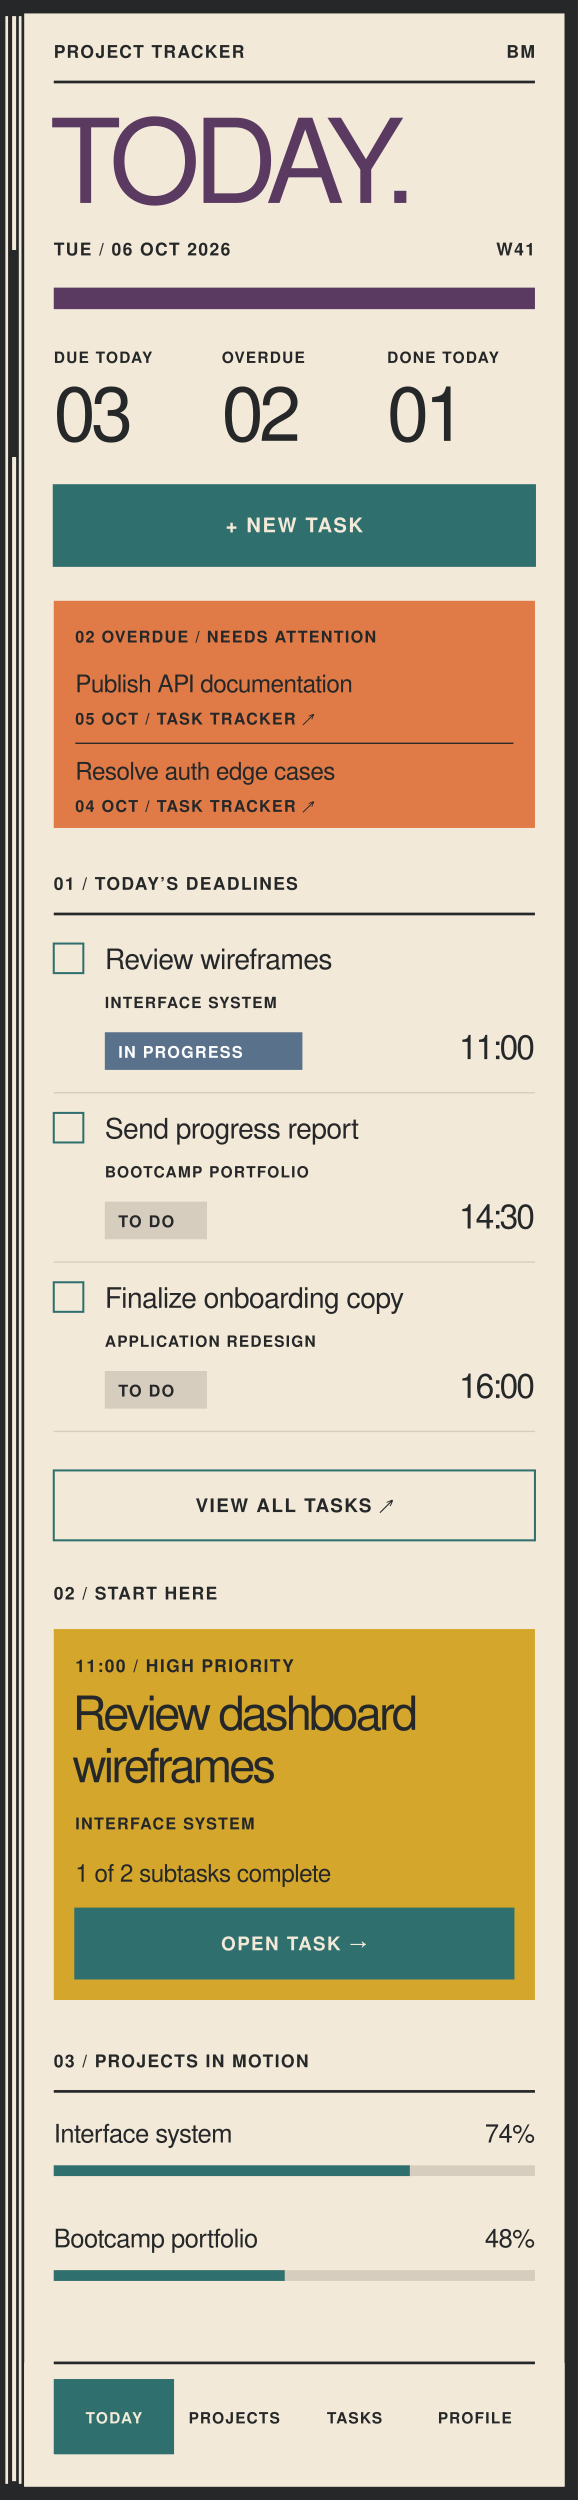
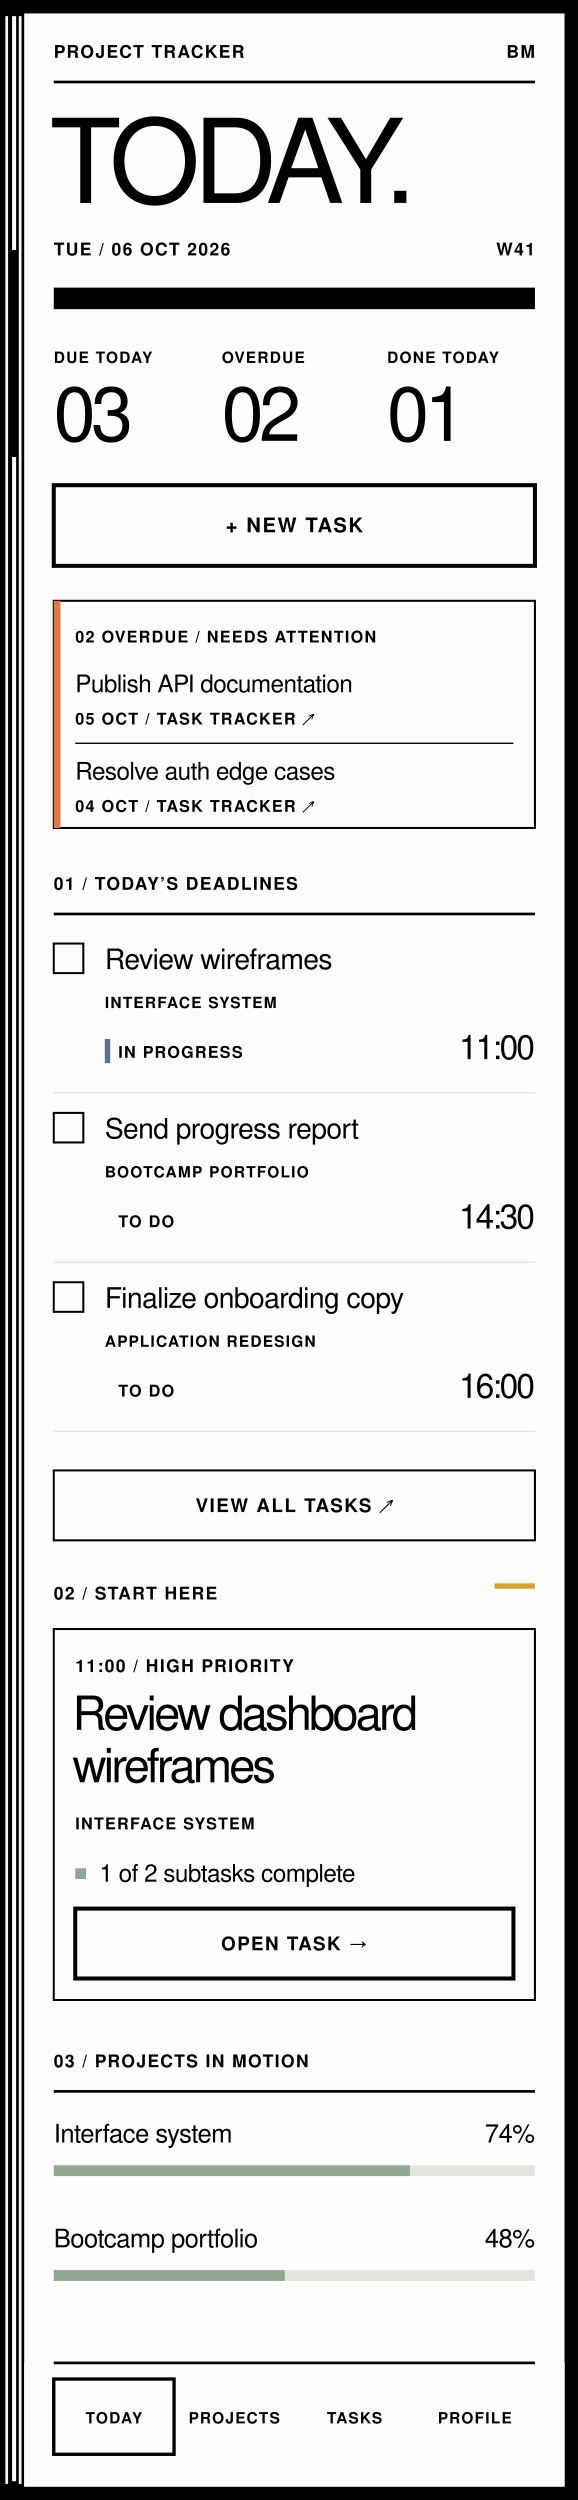
<svg xmlns="http://www.w3.org/2000/svg" width="430" height="1860" viewBox="0 0 430 1860" role="img" aria-labelledby="title desc">
-   <style>text{font-family:"Helvetica Neue",Helvetica,Arial,sans-serif;fill:#252728}.display{font-weight:400;letter-spacing:-.06em}.label{font-weight:600;letter-spacing:.08em}.body{font-weight:400;letter-spacing:-.02em}</style>
-   <rect x="0" y="0" width="430" height="1860" fill="#252728" />
-   <rect x="4" y="12" width="2" height="1836" fill="#F2E9D8" />
-   <rect x="9" y="12" width="3" height="174" fill="#F2E9D8" />
-   <rect x="14" y="12" width="2" height="1836" fill="#F2E9D8" />
-   <rect x="9" y="340" width="3" height="1506" fill="#F2E9D8" />
-   <rect x="18" y="10" width="402" height="1840" fill="#F2E9D8" />
-   <text x="40" y="43" font-size="13" class="label" text-anchor="start" style="fill:#252728">PROJECT TRACKER</text>
-   <text x="398" y="43" font-size="13" class="label" text-anchor="end" style="fill:#252728">BM</text>
-   <line x1="40" y1="61" x2="398" y2="61" stroke="#252728" stroke-width="2" />
-   <text x="37" y="151" font-size="87" class="display" text-anchor="start" style="fill:#5B3A62">TODAY.</text>
-   <text x="40" y="190" font-size="13" class="label" text-anchor="start" style="fill:#252728">TUE / 06 OCT 2026</text>
-   <text x="398" y="190" font-size="13" class="label" text-anchor="end" style="fill:#252728">W41</text>
-   <rect x="40" y="214" width="358" height="16" fill="#5B3A62" />
-   <text x="40" y="270" font-size="11.5" class="label" text-anchor="start" style="fill:#252728">DUE TODAY</text>
-   <text x="40" y="328" font-size="56" class="display" text-anchor="start" style="fill:#252728">03</text>
-   <text x="165" y="270" font-size="11.5" class="label" text-anchor="start" style="fill:#252728">OVERDUE</text>
-   <text x="165" y="328" font-size="56" class="display" text-anchor="start" style="fill:#252728">02</text>
-   <text x="288" y="270" font-size="11.5" class="label" text-anchor="start" style="fill:#252728">DONE TODAY</text>
-   <text x="288" y="328" font-size="56" class="display" text-anchor="start" style="fill:#252728">01</text>
-   <rect x="40" y="361" width="358" height="60" fill="#2F6F6D" stroke="#2F6F6D" stroke-width="1.5" />
-   <text x="219.0" y="396.0" font-size="15" class="label" text-anchor="middle" style="fill:#F2E9D8">+ NEW TASK</text>
-   <rect x="40" y="447" width="358" height="169" fill="#E07A47" />
-   <text x="56" y="478" font-size="12" class="label" text-anchor="start" style="fill:#252728">02 OVERDUE / NEEDS ATTENTION</text>
-   <text x="56" y="515" font-size="18" class="body" text-anchor="start" style="fill:#252728">Publish API documentation</text>
-   <text x="56" y="539" font-size="12" class="label" text-anchor="start" style="fill:#252728">05 OCT / TASK TRACKER ↗</text>
-   <line x1="56" y1="553" x2="382" y2="553" stroke="#252728" stroke-width="1" />
-   <text x="56" y="580" font-size="18" class="body" text-anchor="start" style="fill:#252728">Resolve auth edge cases</text>
-   <text x="56" y="604" font-size="12" class="label" text-anchor="start" style="fill:#252728">04 OCT / TASK TRACKER ↗</text>
-   <text x="40" y="662" font-size="13" class="label" text-anchor="start" style="fill:#252728">01 / TODAY’S DEADLINES</text>
-   <line x1="40" y1="680" x2="398" y2="680" stroke="#252728" stroke-width="2" />
-   <rect x="40" y="702" width="22" height="22" fill="#F2E9D8" stroke="#2F6F6D" stroke-width="1.5" />
-   <text x="78" y="721" font-size="21" class="body" text-anchor="start" style="fill:#252728">Review wireframes</text>
-   <text x="78" y="750" font-size="11.5" class="label" text-anchor="start" style="fill:#252728">INTERFACE SYSTEM</text>
-   <rect x="78" y="768" width="147" height="28" fill="#59718A" />
-   <text x="88" y="787" font-size="12" class="label" text-anchor="start" style="fill:#FFFFFF">IN PROGRESS</text>
-   <text x="398" y="788" font-size="25" class="display" text-anchor="end" style="fill:#252728">11:00</text>
-   <line x1="40" y1="813" x2="398" y2="813" stroke="#D6CDBE" stroke-width="1" />
-   <rect x="40" y="828" width="22" height="22" fill="#F2E9D8" stroke="#2F6F6D" stroke-width="1.5" />
-   <text x="78" y="847" font-size="21" class="body" text-anchor="start" style="fill:#252728">Send progress report</text>
-   <text x="78" y="876" font-size="11.5" class="label" text-anchor="start" style="fill:#252728">BOOTCAMP PORTFOLIO</text>
-   <rect x="78" y="894" width="76" height="28" fill="#D6CDBE" />
-   <text x="88" y="913" font-size="12" class="label" text-anchor="start" style="fill:#252728">TO DO</text>
-   <text x="398" y="914" font-size="25" class="display" text-anchor="end" style="fill:#252728">14:30</text>
-   <line x1="40" y1="939" x2="398" y2="939" stroke="#D6CDBE" stroke-width="1" />
-   <rect x="40" y="954" width="22" height="22" fill="#F2E9D8" stroke="#2F6F6D" stroke-width="1.5" />
-   <text x="78" y="973" font-size="21" class="body" text-anchor="start" style="fill:#252728">Finalize onboarding copy</text>
-   <text x="78" y="1002" font-size="11.5" class="label" text-anchor="start" style="fill:#252728">APPLICATION REDESIGN</text>
-   <rect x="78" y="1020" width="76" height="28" fill="#D6CDBE" />
-   <text x="88" y="1039" font-size="12" class="label" text-anchor="start" style="fill:#252728">TO DO</text>
-   <text x="398" y="1040" font-size="25" class="display" text-anchor="end" style="fill:#252728">16:00</text>
-   <line x1="40" y1="1065" x2="398" y2="1065" stroke="#D6CDBE" stroke-width="1" />
-   <rect x="40" y="1094" width="358" height="52" fill="#F2E9D8" stroke="#2F6F6D" stroke-width="1.5" />
-   <text x="219.0" y="1125.0" font-size="14" class="label" text-anchor="middle" style="fill:#252728">VIEW ALL TASKS ↗</text>
-   <text x="40" y="1190" font-size="13" class="label" text-anchor="start" style="fill:#252728">02 / START HERE</text>
-   <rect x="40" y="1212" width="358" height="276" fill="#D4A72C" />
-   <text x="56" y="1244" font-size="13" class="label" text-anchor="start" style="fill:#252728">11:00 / HIGH PRIORITY</text>
-   <text x="54" y="1287" font-size="35" class="display" text-anchor="start" style="fill:#252728">Review dashboard</text>
-   <text x="54" y="1326" font-size="35" class="display" text-anchor="start" style="fill:#252728">wireframes</text>
-   <text x="56" y="1361" font-size="12" class="label" text-anchor="start" style="fill:#252728">INTERFACE SYSTEM</text>
-   <text x="56" y="1400" font-size="18" class="body" text-anchor="start" style="fill:#252728">1 of 2 subtasks complete</text>
-   <rect x="56" y="1420" width="326" height="52" fill="#2F6F6D" stroke="#2F6F6D" stroke-width="1.5" />
-   <text x="219.0" y="1451.0" font-size="14" class="label" text-anchor="middle" style="fill:#F2E9D8">OPEN TASK →</text>
-   <text x="40" y="1538" font-size="13" class="label" text-anchor="start" style="fill:#252728">03 / PROJECTS IN MOTION</text>
-   <line x1="40" y1="1556" x2="398" y2="1556" stroke="#252728" stroke-width="2" />
-   <text x="40" y="1594" font-size="19" class="body" text-anchor="start" style="fill:#252728">Interface system</text>
-   <text x="398" y="1594" font-size="19" class="body" text-anchor="end" style="fill:#252728">74%</text>
-   <rect x="40" y="1611" width="358" height="8" fill="#D6CDBE" />
-   <rect x="40" y="1611" width="264.92" height="8" fill="#2F6F6D" />
-   <text x="40" y="1672" font-size="19" class="body" text-anchor="start" style="fill:#252728">Bootcamp portfolio</text>
-   <text x="398" y="1672" font-size="19" class="body" text-anchor="end" style="fill:#252728">48%</text>
-   <rect x="40" y="1689" width="358" height="8" fill="#D6CDBE" />
-   <rect x="40" y="1689" width="171.84" height="8" fill="#2F6F6D" />
-   <rect x="18" y="1758" width="402" height="92" fill="#F2E9D8" />
-   <line x1="40" y1="1758" x2="398" y2="1758" stroke="#252728" stroke-width="2" />
-   <rect x="40.0" y="1770" width="89.5" height="56" fill="#2F6F6D" />
-   <text x="84.75" y="1803" font-size="11.5" class="label" text-anchor="middle" style="fill:#F2E9D8">TODAY</text>
-   <text x="174.25" y="1803" font-size="11.5" class="label" text-anchor="middle" style="fill:#252728">PROJECTS</text>
-   <text x="263.75" y="1803" font-size="11.5" class="label" text-anchor="middle" style="fill:#252728">TASKS</text>
-   <text x="353.25" y="1803" font-size="11.5" class="label" text-anchor="middle" style="fill:#252728">PROFILE</text>
+   <style>text{font-family:"Helvetica Neue",Helvetica,Arial,sans-serif;fill:#000000}.display{font-weight:400;letter-spacing:-.06em}.label{font-weight:600;letter-spacing:.08em}.body{font-weight:400;letter-spacing:-.02em}</style>
+   <rect x="0" y="0" width="430" height="1860" fill="#000000" />
+   <rect x="4" y="12" width="2" height="1836" fill="#FCFCFA" />
+   <rect x="9" y="12" width="3" height="174" fill="#FCFCFA" />
+   <rect x="14" y="12" width="2" height="1836" fill="#FCFCFA" />
+   <rect x="9" y="340" width="3" height="1506" fill="#FCFCFA" />
+   <rect x="18" y="10" width="402" height="1840" fill="#FCFCFA" />
+   <text x="40" y="43" font-size="13" class="label" text-anchor="start" style="fill:#000000">PROJECT TRACKER</text>
+   <text x="398" y="43" font-size="13" class="label" text-anchor="end" style="fill:#000000">BM</text>
+   <line x1="40" y1="61" x2="398" y2="61" stroke="#000000" stroke-width="2" />
+   <text x="37" y="151" font-size="87" class="display" text-anchor="start" style="fill:#000000">TODAY.</text>
+   <text x="40" y="190" font-size="13" class="label" text-anchor="start" style="fill:#000000">TUE / 06 OCT 2026</text>
+   <text x="398" y="190" font-size="13" class="label" text-anchor="end" style="fill:#000000">W41</text>
+   <rect x="40" y="214" width="358" height="16" fill="#000000" />
+   <text x="40" y="270" font-size="11.5" class="label" text-anchor="start" style="fill:#000000">DUE TODAY</text>
+   <text x="40" y="328" font-size="56" class="display" text-anchor="start" style="fill:#000000">03</text>
+   <text x="165" y="270" font-size="11.5" class="label" text-anchor="start" style="fill:#000000">OVERDUE</text>
+   <text x="165" y="328" font-size="56" class="display" text-anchor="start" style="fill:#000000">02</text>
+   <text x="288" y="270" font-size="11.5" class="label" text-anchor="start" style="fill:#000000">DONE TODAY</text>
+   <text x="288" y="328" font-size="56" class="display" text-anchor="start" style="fill:#000000">01</text>
+   <rect x="40" y="361" width="358" height="60" fill="#FCFCFA" stroke="#000000" stroke-width="3" />
+   <text x="219.0" y="396.0" font-size="15" class="label" text-anchor="middle" style="fill:#000000">+ NEW TASK</text>
+   <rect x="40" y="447" width="358" height="169" fill="#FCFCFA" stroke="#000000" stroke-width="1.5" />
+   <rect x="40" y="447" width="5" height="169" fill="#E07A47" />
+   <text x="56" y="478" font-size="12" class="label" text-anchor="start" style="fill:#000000">02 OVERDUE / NEEDS ATTENTION</text>
+   <text x="56" y="515" font-size="18" class="body" text-anchor="start" style="fill:#000000">Publish API documentation</text>
+   <text x="56" y="539" font-size="12" class="label" text-anchor="start" style="fill:#000000">05 OCT / TASK TRACKER ↗</text>
+   <line x1="56" y1="553" x2="382" y2="553" stroke="#000000" stroke-width="1" />
+   <text x="56" y="580" font-size="18" class="body" text-anchor="start" style="fill:#000000">Resolve auth edge cases</text>
+   <text x="56" y="604" font-size="12" class="label" text-anchor="start" style="fill:#000000">04 OCT / TASK TRACKER ↗</text>
+   <text x="40" y="662" font-size="13" class="label" text-anchor="start" style="fill:#000000">01 / TODAY’S DEADLINES</text>
+   <line x1="40" y1="680" x2="398" y2="680" stroke="#000000" stroke-width="2" />
+   <rect x="40" y="702" width="22" height="22" fill="#FCFCFA" stroke="#000000" stroke-width="1.5" />
+   <text x="78" y="721" font-size="21" class="body" text-anchor="start" style="fill:#000000">Review wireframes</text>
+   <text x="78" y="750" font-size="11.5" class="label" text-anchor="start" style="fill:#000000">INTERFACE SYSTEM</text>
+   <rect x="78" y="768" width="147" height="28" fill="#FCFCFA" />
+   <rect x="78" y="773" width="4" height="18" fill="#59718A" />
+   <text x="88" y="787" font-size="12" class="label" text-anchor="start" style="fill:#000000">IN PROGRESS</text>
+   <text x="398" y="788" font-size="25" class="display" text-anchor="end" style="fill:#000000">11:00</text>
+   <line x1="40" y1="813" x2="398" y2="813" stroke="#E3E3DF" stroke-width="1" />
+   <rect x="40" y="828" width="22" height="22" fill="#FCFCFA" stroke="#000000" stroke-width="1.5" />
+   <text x="78" y="847" font-size="21" class="body" text-anchor="start" style="fill:#000000">Send progress report</text>
+   <text x="78" y="876" font-size="11.5" class="label" text-anchor="start" style="fill:#000000">BOOTCAMP PORTFOLIO</text>
+   <rect x="78" y="894" width="76" height="28" fill="#FCFCFA" />
+   <text x="88" y="913" font-size="12" class="label" text-anchor="start" style="fill:#000000">TO DO</text>
+   <text x="398" y="914" font-size="25" class="display" text-anchor="end" style="fill:#000000">14:30</text>
+   <line x1="40" y1="939" x2="398" y2="939" stroke="#E3E3DF" stroke-width="1" />
+   <rect x="40" y="954" width="22" height="22" fill="#FCFCFA" stroke="#000000" stroke-width="1.5" />
+   <text x="78" y="973" font-size="21" class="body" text-anchor="start" style="fill:#000000">Finalize onboarding copy</text>
+   <text x="78" y="1002" font-size="11.5" class="label" text-anchor="start" style="fill:#000000">APPLICATION REDESIGN</text>
+   <rect x="78" y="1020" width="76" height="28" fill="#FCFCFA" />
+   <text x="88" y="1039" font-size="12" class="label" text-anchor="start" style="fill:#000000">TO DO</text>
+   <text x="398" y="1040" font-size="25" class="display" text-anchor="end" style="fill:#000000">16:00</text>
+   <line x1="40" y1="1065" x2="398" y2="1065" stroke="#E3E3DF" stroke-width="1" />
+   <rect x="40" y="1094" width="358" height="52" fill="#FCFCFA" stroke="#000000" stroke-width="1.5" />
+   <text x="219.0" y="1125.0" font-size="14" class="label" text-anchor="middle" style="fill:#000000">VIEW ALL TASKS ↗</text>
+   <text x="40" y="1190" font-size="13" class="label" text-anchor="start" style="fill:#000000">02 / START HERE</text>
+   <rect x="40" y="1212" width="358" height="276" fill="#FCFCFA" stroke="#000000" stroke-width="1.5" />
+   <rect x="368" y="1178" width="30" height="4" fill="#D4A72C" />
+   <text x="56" y="1244" font-size="13" class="label" text-anchor="start" style="fill:#000000">11:00 / HIGH PRIORITY</text>
+   <text x="54" y="1287" font-size="35" class="display" text-anchor="start" style="fill:#000000">Review dashboard</text>
+   <text x="54" y="1326" font-size="35" class="display" text-anchor="start" style="fill:#000000">wireframes</text>
+   <text x="56" y="1361" font-size="12" class="label" text-anchor="start" style="fill:#000000">INTERFACE SYSTEM</text>
+   <rect x="56" y="1390" width="8" height="8" fill="#8FA68F" />
+   <text x="74" y="1400" font-size="18" class="body" text-anchor="start" style="fill:#000000">1 of 2 subtasks complete</text>
+   <rect x="56" y="1420" width="326" height="52" fill="#FCFCFA" stroke="#000000" stroke-width="3" />
+   <text x="219.0" y="1451.0" font-size="14" class="label" text-anchor="middle" style="fill:#000000">OPEN TASK →</text>
+   <text x="40" y="1538" font-size="13" class="label" text-anchor="start" style="fill:#000000">03 / PROJECTS IN MOTION</text>
+   <line x1="40" y1="1556" x2="398" y2="1556" stroke="#000000" stroke-width="2" />
+   <text x="40" y="1594" font-size="19" class="body" text-anchor="start" style="fill:#000000">Interface system</text>
+   <text x="398" y="1594" font-size="19" class="body" text-anchor="end" style="fill:#000000">74%</text>
+   <rect x="40" y="1611" width="358" height="8" fill="#E3E3DF" />
+   <rect x="40" y="1611" width="264.92" height="8" fill="#8FA68F" />
+   <text x="40" y="1672" font-size="19" class="body" text-anchor="start" style="fill:#000000">Bootcamp portfolio</text>
+   <text x="398" y="1672" font-size="19" class="body" text-anchor="end" style="fill:#000000">48%</text>
+   <rect x="40" y="1689" width="358" height="8" fill="#E3E3DF" />
+   <rect x="40" y="1689" width="171.84" height="8" fill="#8FA68F" />
+   <rect x="18" y="1758" width="402" height="92" fill="#FCFCFA" />
+   <line x1="40" y1="1758" x2="398" y2="1758" stroke="#000000" stroke-width="2" />
+   <rect x="40.0" y="1770" width="89.5" height="56" fill="#FCFCFA" stroke="#000000" stroke-width="2.5" />
+   <text x="84.75" y="1803" font-size="11.5" class="label" text-anchor="middle" style="fill:#000000">TODAY</text>
+   <text x="174.25" y="1803" font-size="11.5" class="label" text-anchor="middle" style="fill:#000000">PROJECTS</text>
+   <text x="263.75" y="1803" font-size="11.5" class="label" text-anchor="middle" style="fill:#000000">TASKS</text>
+   <text x="353.25" y="1803" font-size="11.5" class="label" text-anchor="middle" style="fill:#000000">PROFILE</text>
</svg>
